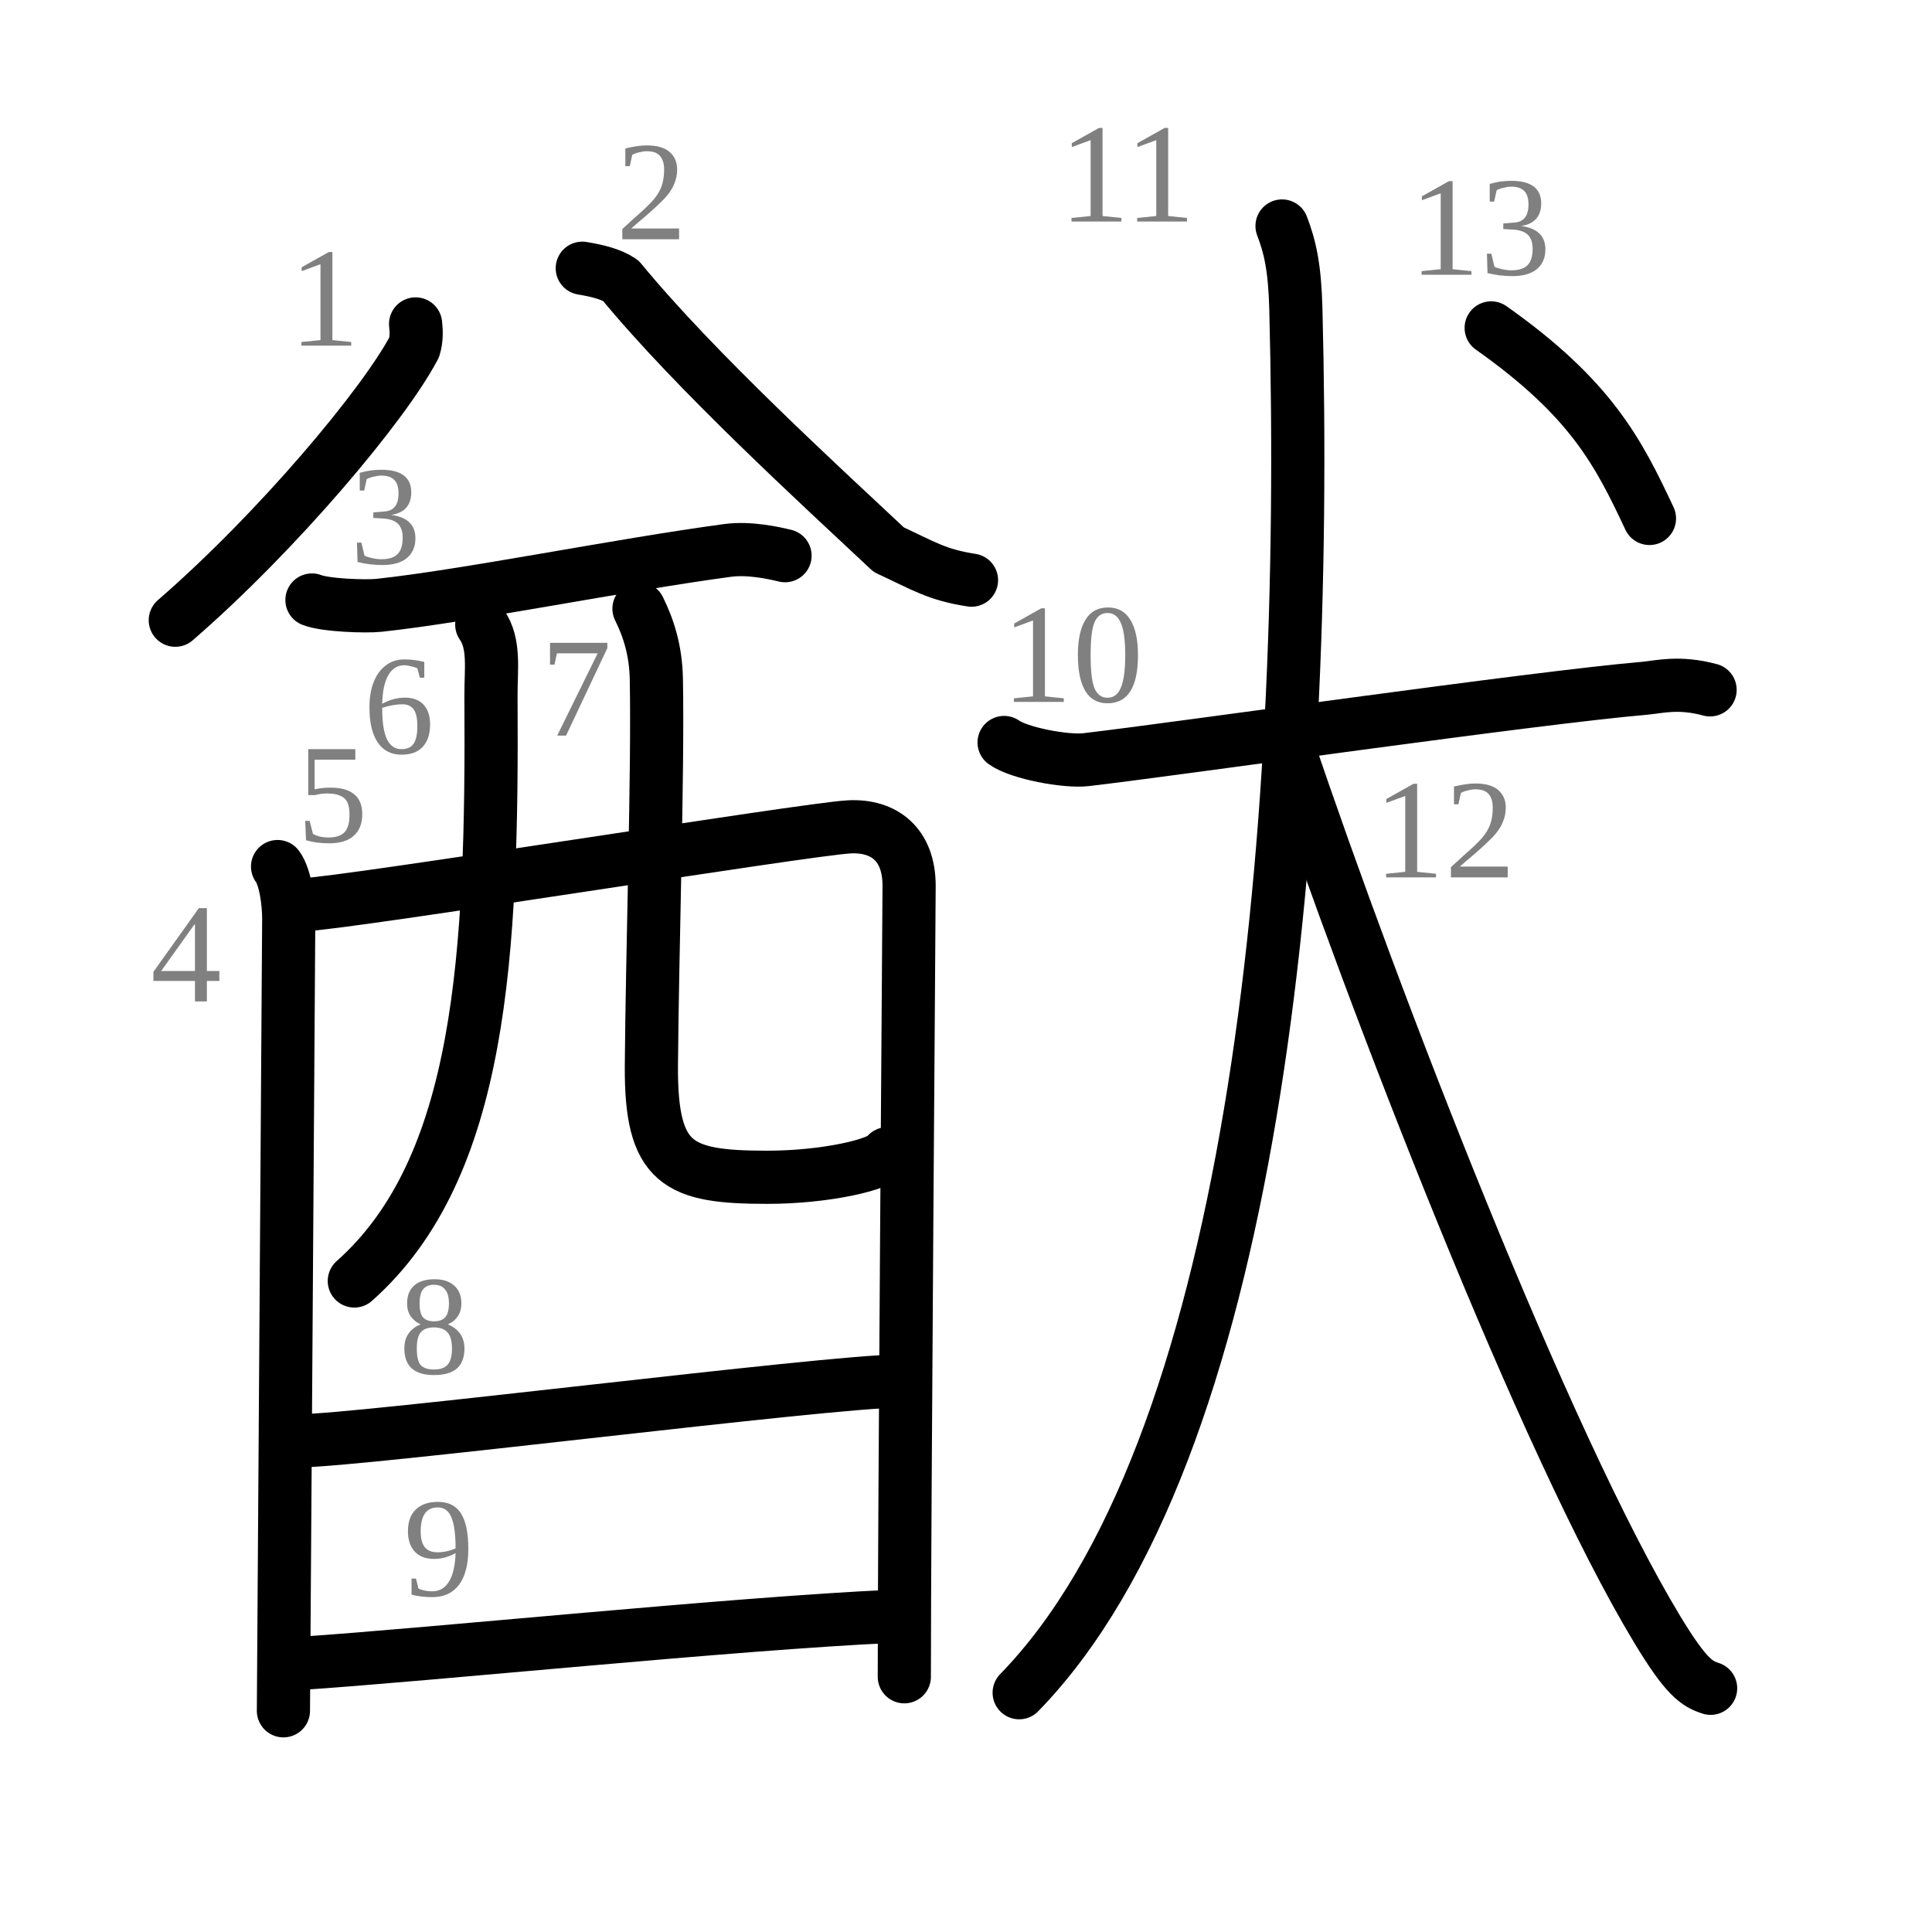
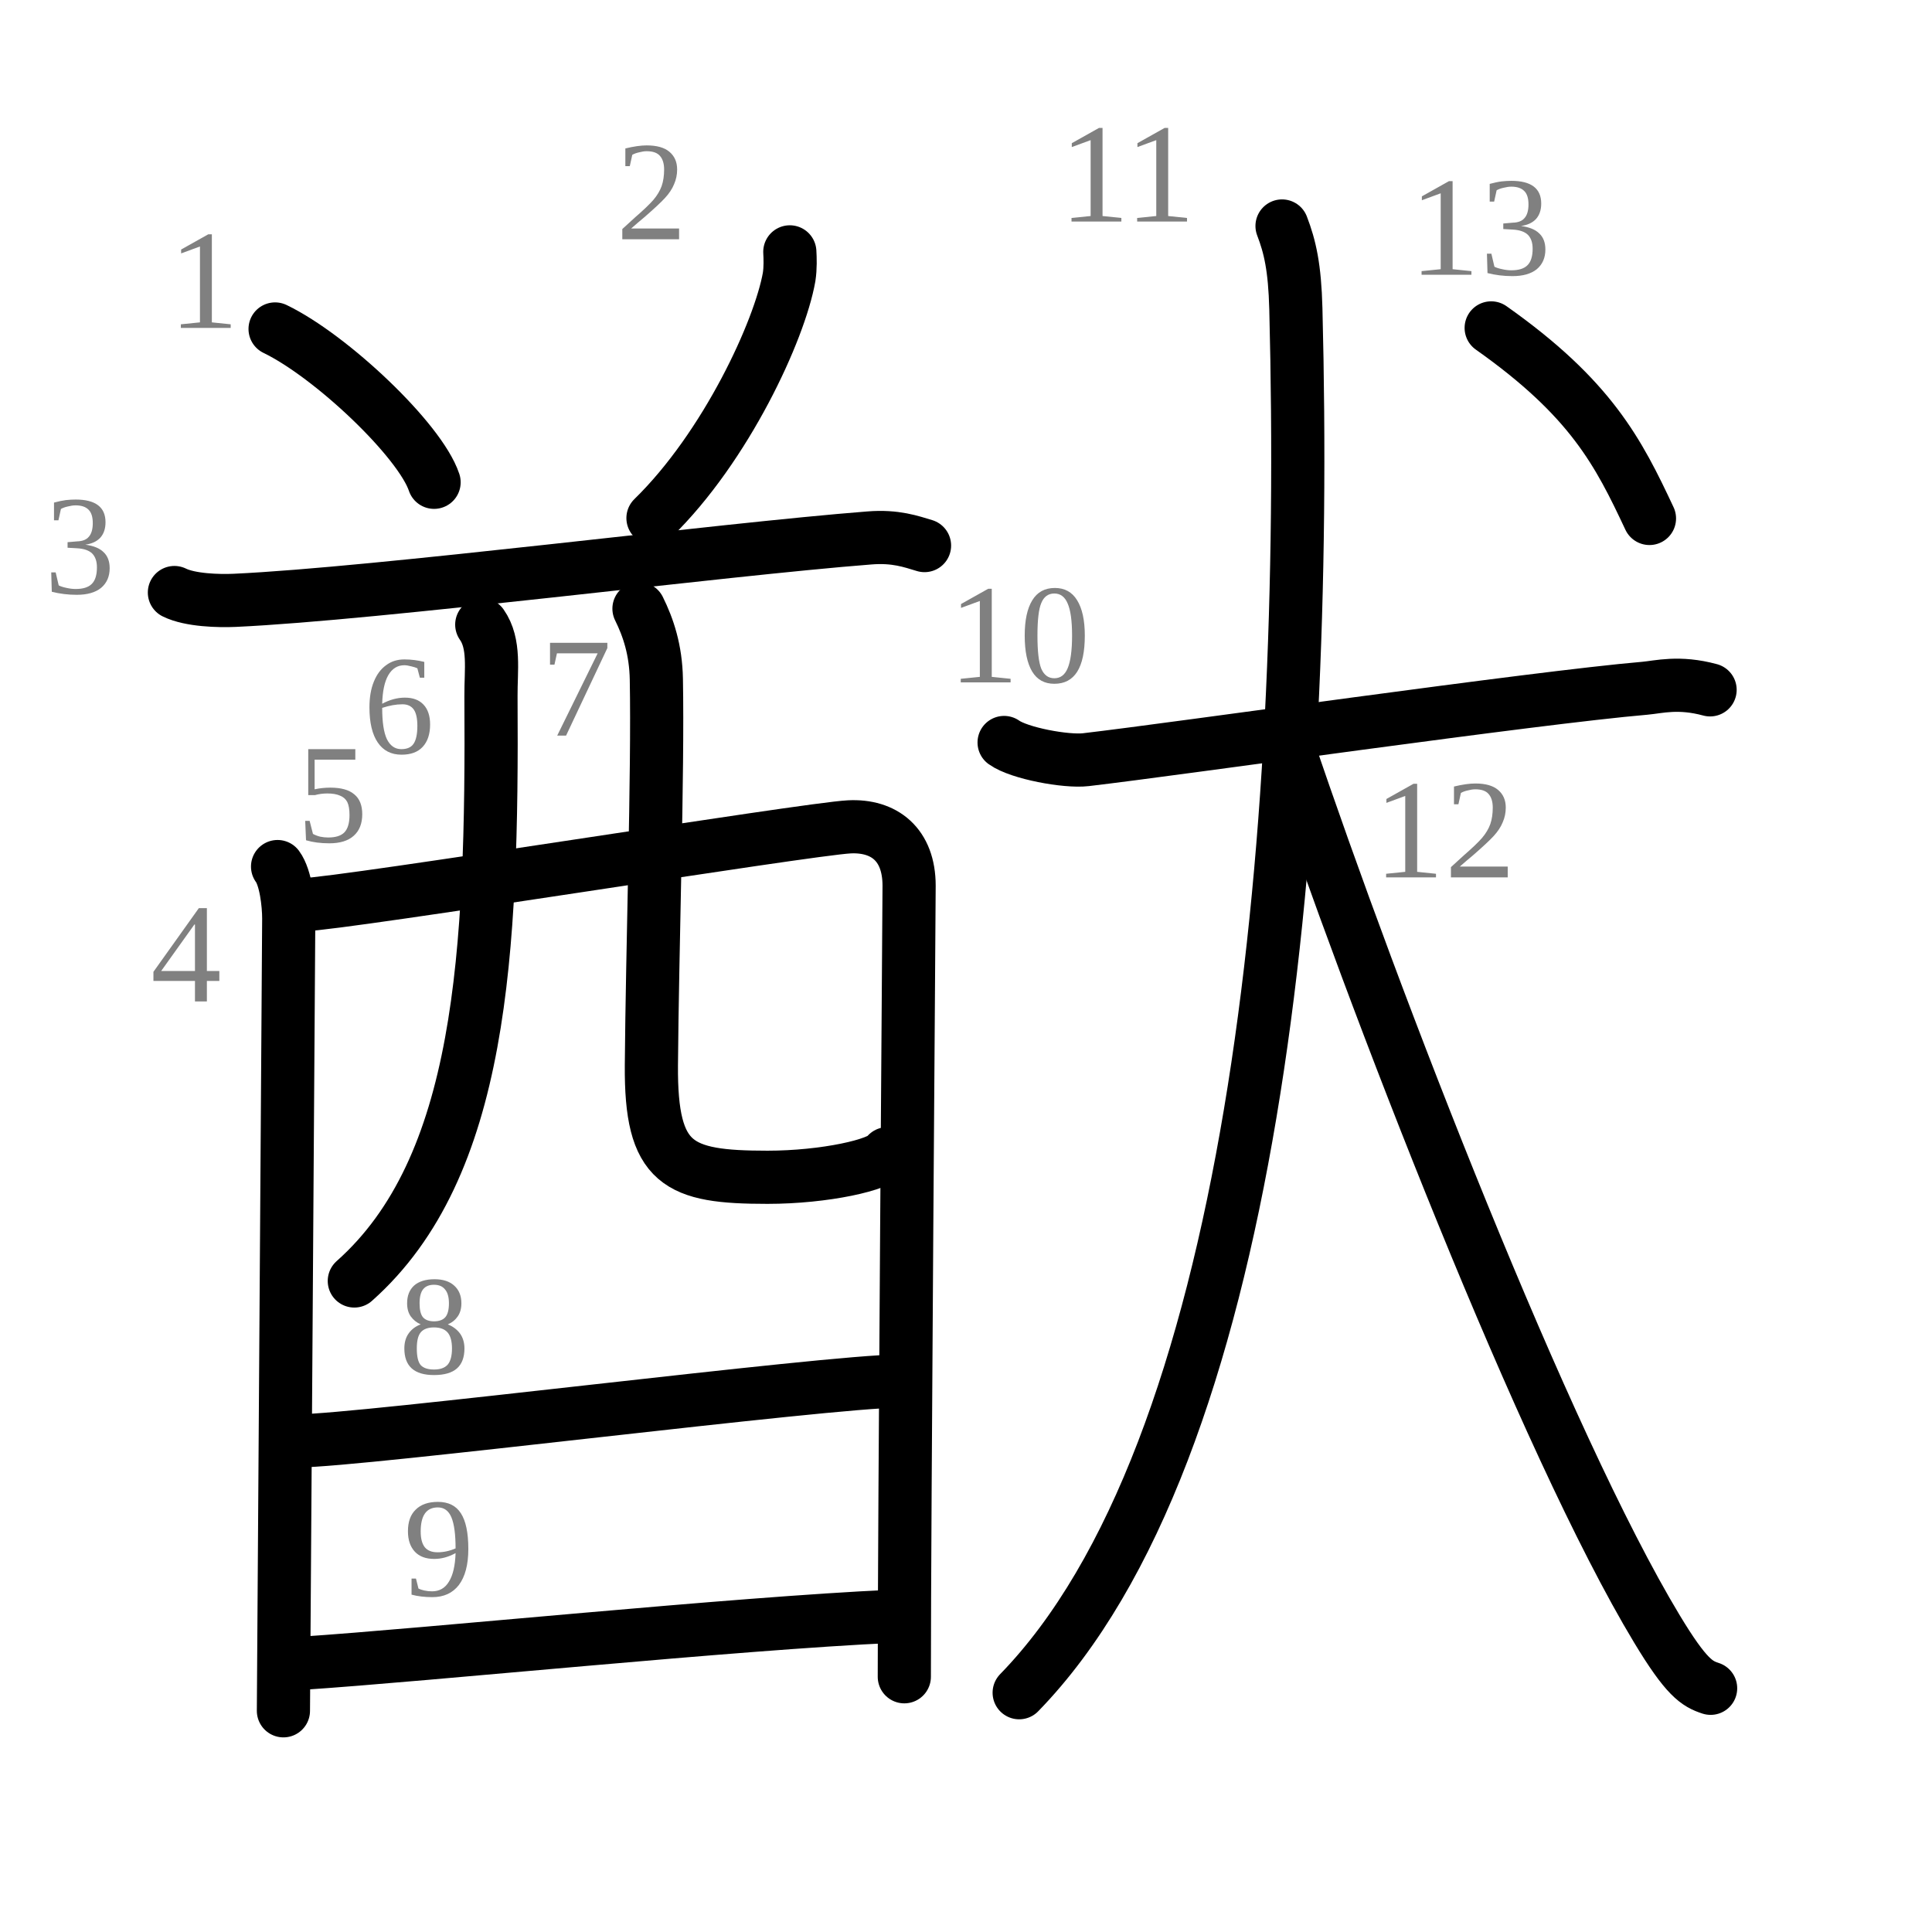
<svg xmlns="http://www.w3.org/2000/svg" xmlns:ns1="http://kanjivg.tagaini.net" width="109" height="109" viewBox="0 0 109 109">
  <g id="kvg:StrokePaths_07337" style="fill:none;stroke:#000000;stroke-width:3;stroke-linecap:round;stroke-linejoin:round;">
    <g id="kvg:07337" ns1:element="猷">
      <g id="kvg:07337-g1" ns1:element="酋" ns1:position="left">
        <g id="kvg:07337-g2" ns1:element="八" ns1:variant="true" ns1:position="top">
          <g id="kvg:07337-g3" ns1:position="left">
-             <path id="kvg:07337-s1" ns1:type="㇒" d="M 23.447,18.276 c 0.04,0.33 0.07,0.85 -0.08,1.32 C 21.662,22.84 15.658,29.992 9.89,34.991" />
+             <path id="kvg:07337-s1" ns1:type="㇔" d="M15.52,18.56c3.17,1.53,8.18,6.28,8.97,8.65" />
          </g>
          <g id="kvg:07337-g4" ns1:position="right">
-             <path id="kvg:07337-s2" ns1:type="㇏" d="M 32.851,15.133 c 0.84,0.14 1.63,0.33 2.17,0.7 4.219,5.133 11.264,11.562 15.119,15.178 2,0.93 2.72,1.42 4.67,1.72" />
+             <path id="kvg:07337-s2" ns1:type="㇒" d="M44.56,14.21c0.02,0.35,0.04,0.91-0.04,1.42c-0.53,3-3.55,9.57-7.68,13.6" />
          </g>
        </g>
        <g id="kvg:07337-g5" ns1:element="酉" ns1:position="bottom">
          <g id="kvg:07337-g6" ns1:element="西" ns1:part="1" ns1:original="襾">
-             <path id="kvg:07337-s3" ns1:type="㇐" d="M 17.6,33.851 c0.74,0.3,3.04,0.38,3.78,0.3c4.96-0.53,13.53-2.27,19.69-3.1c1.22-0.16,2.6,0.15,3.22,0.3" />
+             <path id="kvg:07337-s3" ns1:type="㇐" d="M9.84,33.43c0.89,0.44,2.51,0.48,3.4,0.44c8.07-0.37,27.44-2.87,35.81-3.52c1.48-0.12,2.37,0.21,3.11,0.43" />
            <path id="kvg:07337-s4" ns1:type="㇑" d="M15.66,48.89c0.46,0.62,0.63,2.1,0.63,2.93c0,0.82-0.3,44.29-0.3,44.7" />
            <path id="kvg:07337-s5" ns1:type="㇕a" d="M17.06,51.05c2.6-0.1,28.48-4.28,30.85-4.4c1.97-0.1,3.38,0.99,3.38,3.32c0,1.3-0.27,35.59-0.27,44.63" />
            <path id="kvg:07337-s6" ns1:type="㇒" d="M27.18,35.24c0.76,1.08,0.51,2.56,0.52,4.04c0.09,14.54-0.5,26.59-7.71,32.99" />
            <path id="kvg:07337-s7" ns1:type="㇟a" d="M36.05,34.34c0.53,1.07,0.95,2.33,0.98,3.98c0.1,5.24-0.23,15.3-0.28,21.78c-0.04,5.62,1.49,6.32,6.55,6.32c3.21,0,6.4-0.7,6.76-1.33" />
          </g>
          <g id="kvg:07337-g7" ns1:element="一">
            <path id="kvg:07337-s8" ns1:type="㇐a" d="M16.81,81.29c3.51,0,29.93-3.37,33.9-3.37" />
          </g>
          <g id="kvg:07337-g8" ns1:element="西" ns1:part="2" ns1:original="襾">
            <path id="kvg:07337-s9" ns1:type="㇐a" d="M17,93.84c7.15-0.47,24.44-2.25,33.35-2.65" />
          </g>
        </g>
      </g>
      <g id="kvg:07337-g9" ns1:element="犬" ns1:position="right" ns1:radical="tradit">
        <g id="kvg:07337-g10" ns1:element="大">
          <path id="kvg:07337-s10" ns1:type="㇐" d="M56.65,41.89c0.85,0.61,3.5,1.1,4.61,0.97c5.24-0.61,25.33-3.5,31.54-4.03c0.79-0.07,1.91-0.39,3.68,0.09" />
          <path id="kvg:07337-s11" ns1:type="㇒" d="M72.33,12.75c0.45,1.17,0.72,2.34,0.78,4.67c0.78,30.49-2.45,64.56-15.61,78.08" />
          <path id="kvg:07337-s12" ns1:type="㇏" d="M72.62,42c4.94,14.65,14.55,39.44,20.86,49.9c1.66,2.75,2.26,3.1,3.03,3.35" />
        </g>
        <g id="kvg:07337-g11" ns1:element="丶">
          <path id="kvg:07337-s13" ns1:type="㇔" d="M84.13,18.5c5.64,3.98,7.18,7.02,8.93,10.75" />
        </g>
      </g>
    </g>
  </g>
  <g id="kvg:StrokeNumbers_07337" style="font-size:8;fill:#808080">
-     <text transform="matrix(1 0 0 1 16.3 19.50)">1</text>
+     <text transform="matrix(1 0 0 1 9.50 18.50)">1</text>
    <text transform="matrix(1 0 0 1 34.75 13.50)">2</text>
-     <text transform="matrix(1 0 0 1 19.75 31.8)">3</text>
+     <text transform="matrix(1 0 0 1 2.50 33.48)">3</text>
    <text transform="matrix(1 0 0 1 8.50 56.50)">4</text>
    <text transform="matrix(1 0 0 1 16.75 47.50)">5</text>
    <text transform="matrix(1 0 0 1 20.50 42.50)">6</text>
    <text transform="matrix(1 0 0 1 30.50 41.50)">7</text>
    <text transform="matrix(1 0 0 1 22.50 77.50)">8</text>
    <text transform="matrix(1 0 0 1 22.75 90.03)">9</text>
-     <text transform="matrix(1 0 0 1 56.50 39.6)">10</text>
+     <text transform="matrix(1 0 0 1 53.50 38.50)">10</text>
    <text transform="matrix(1 0 0 1 59.75 12.50)">11</text>
    <text transform="matrix(1 0 0 1 77.50 49.50)">12</text>
    <text transform="matrix(1 0 0 1 79.50 15.50)">13</text>
  </g>
</svg>
